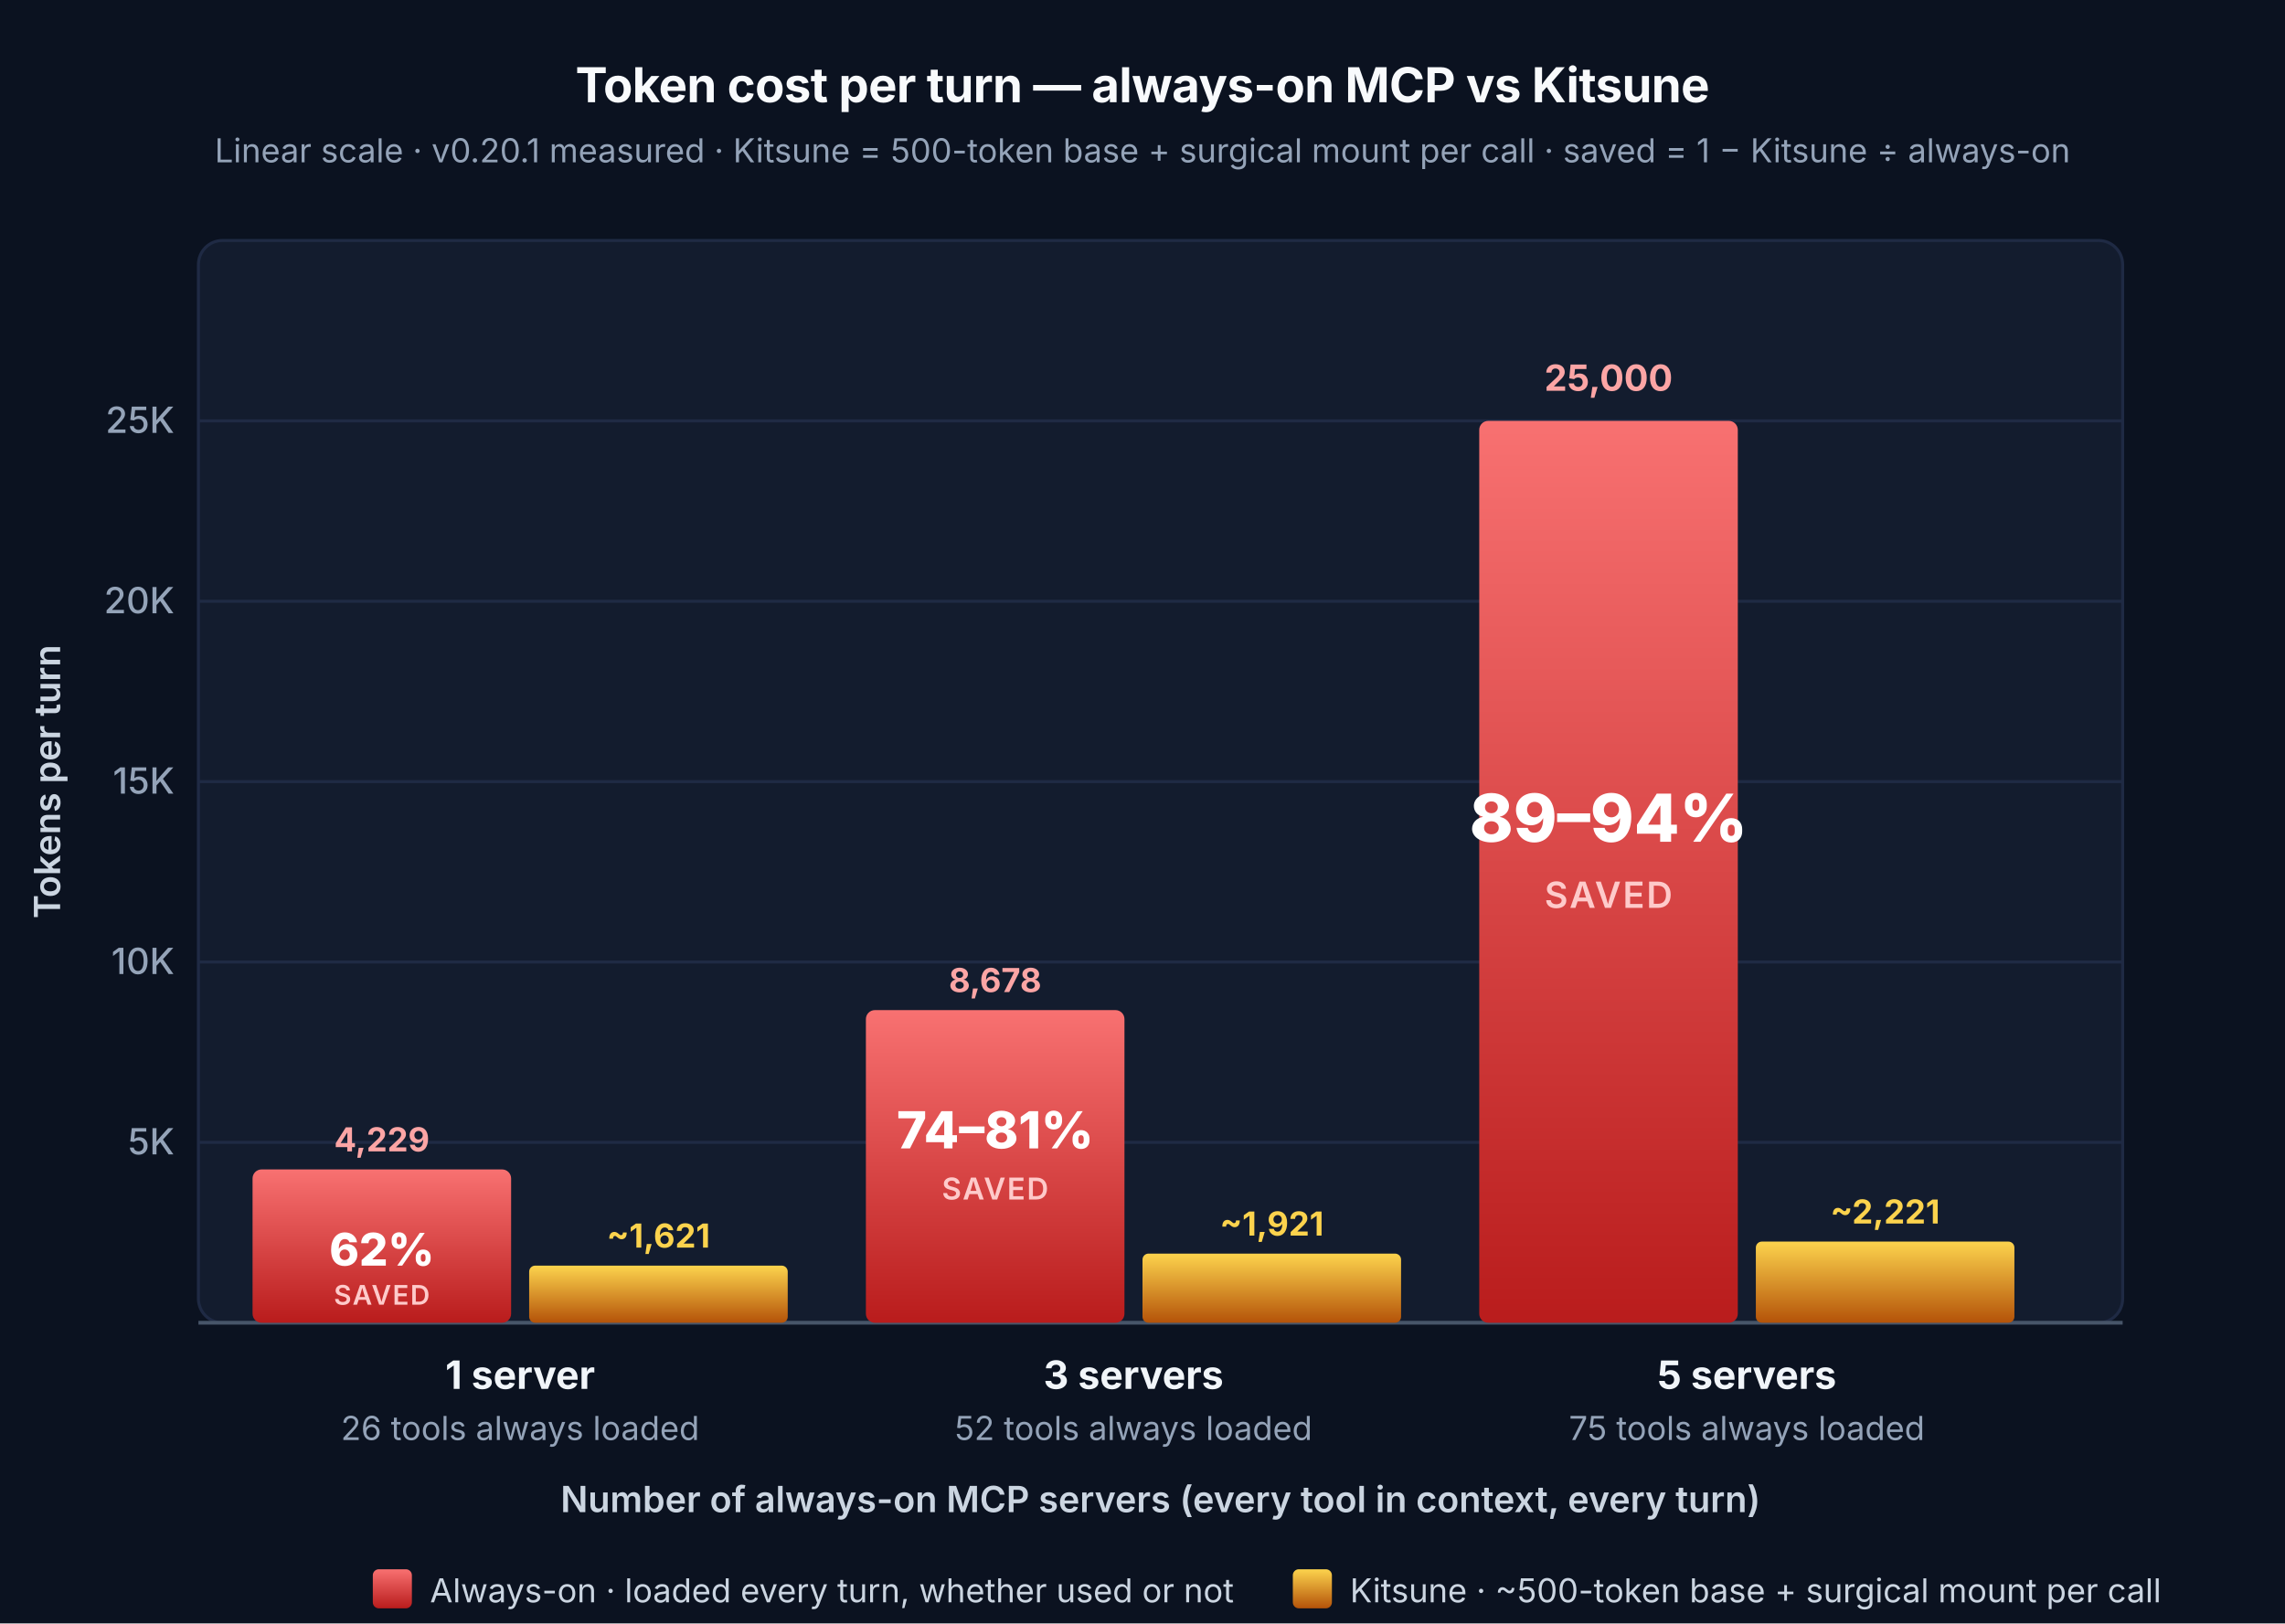
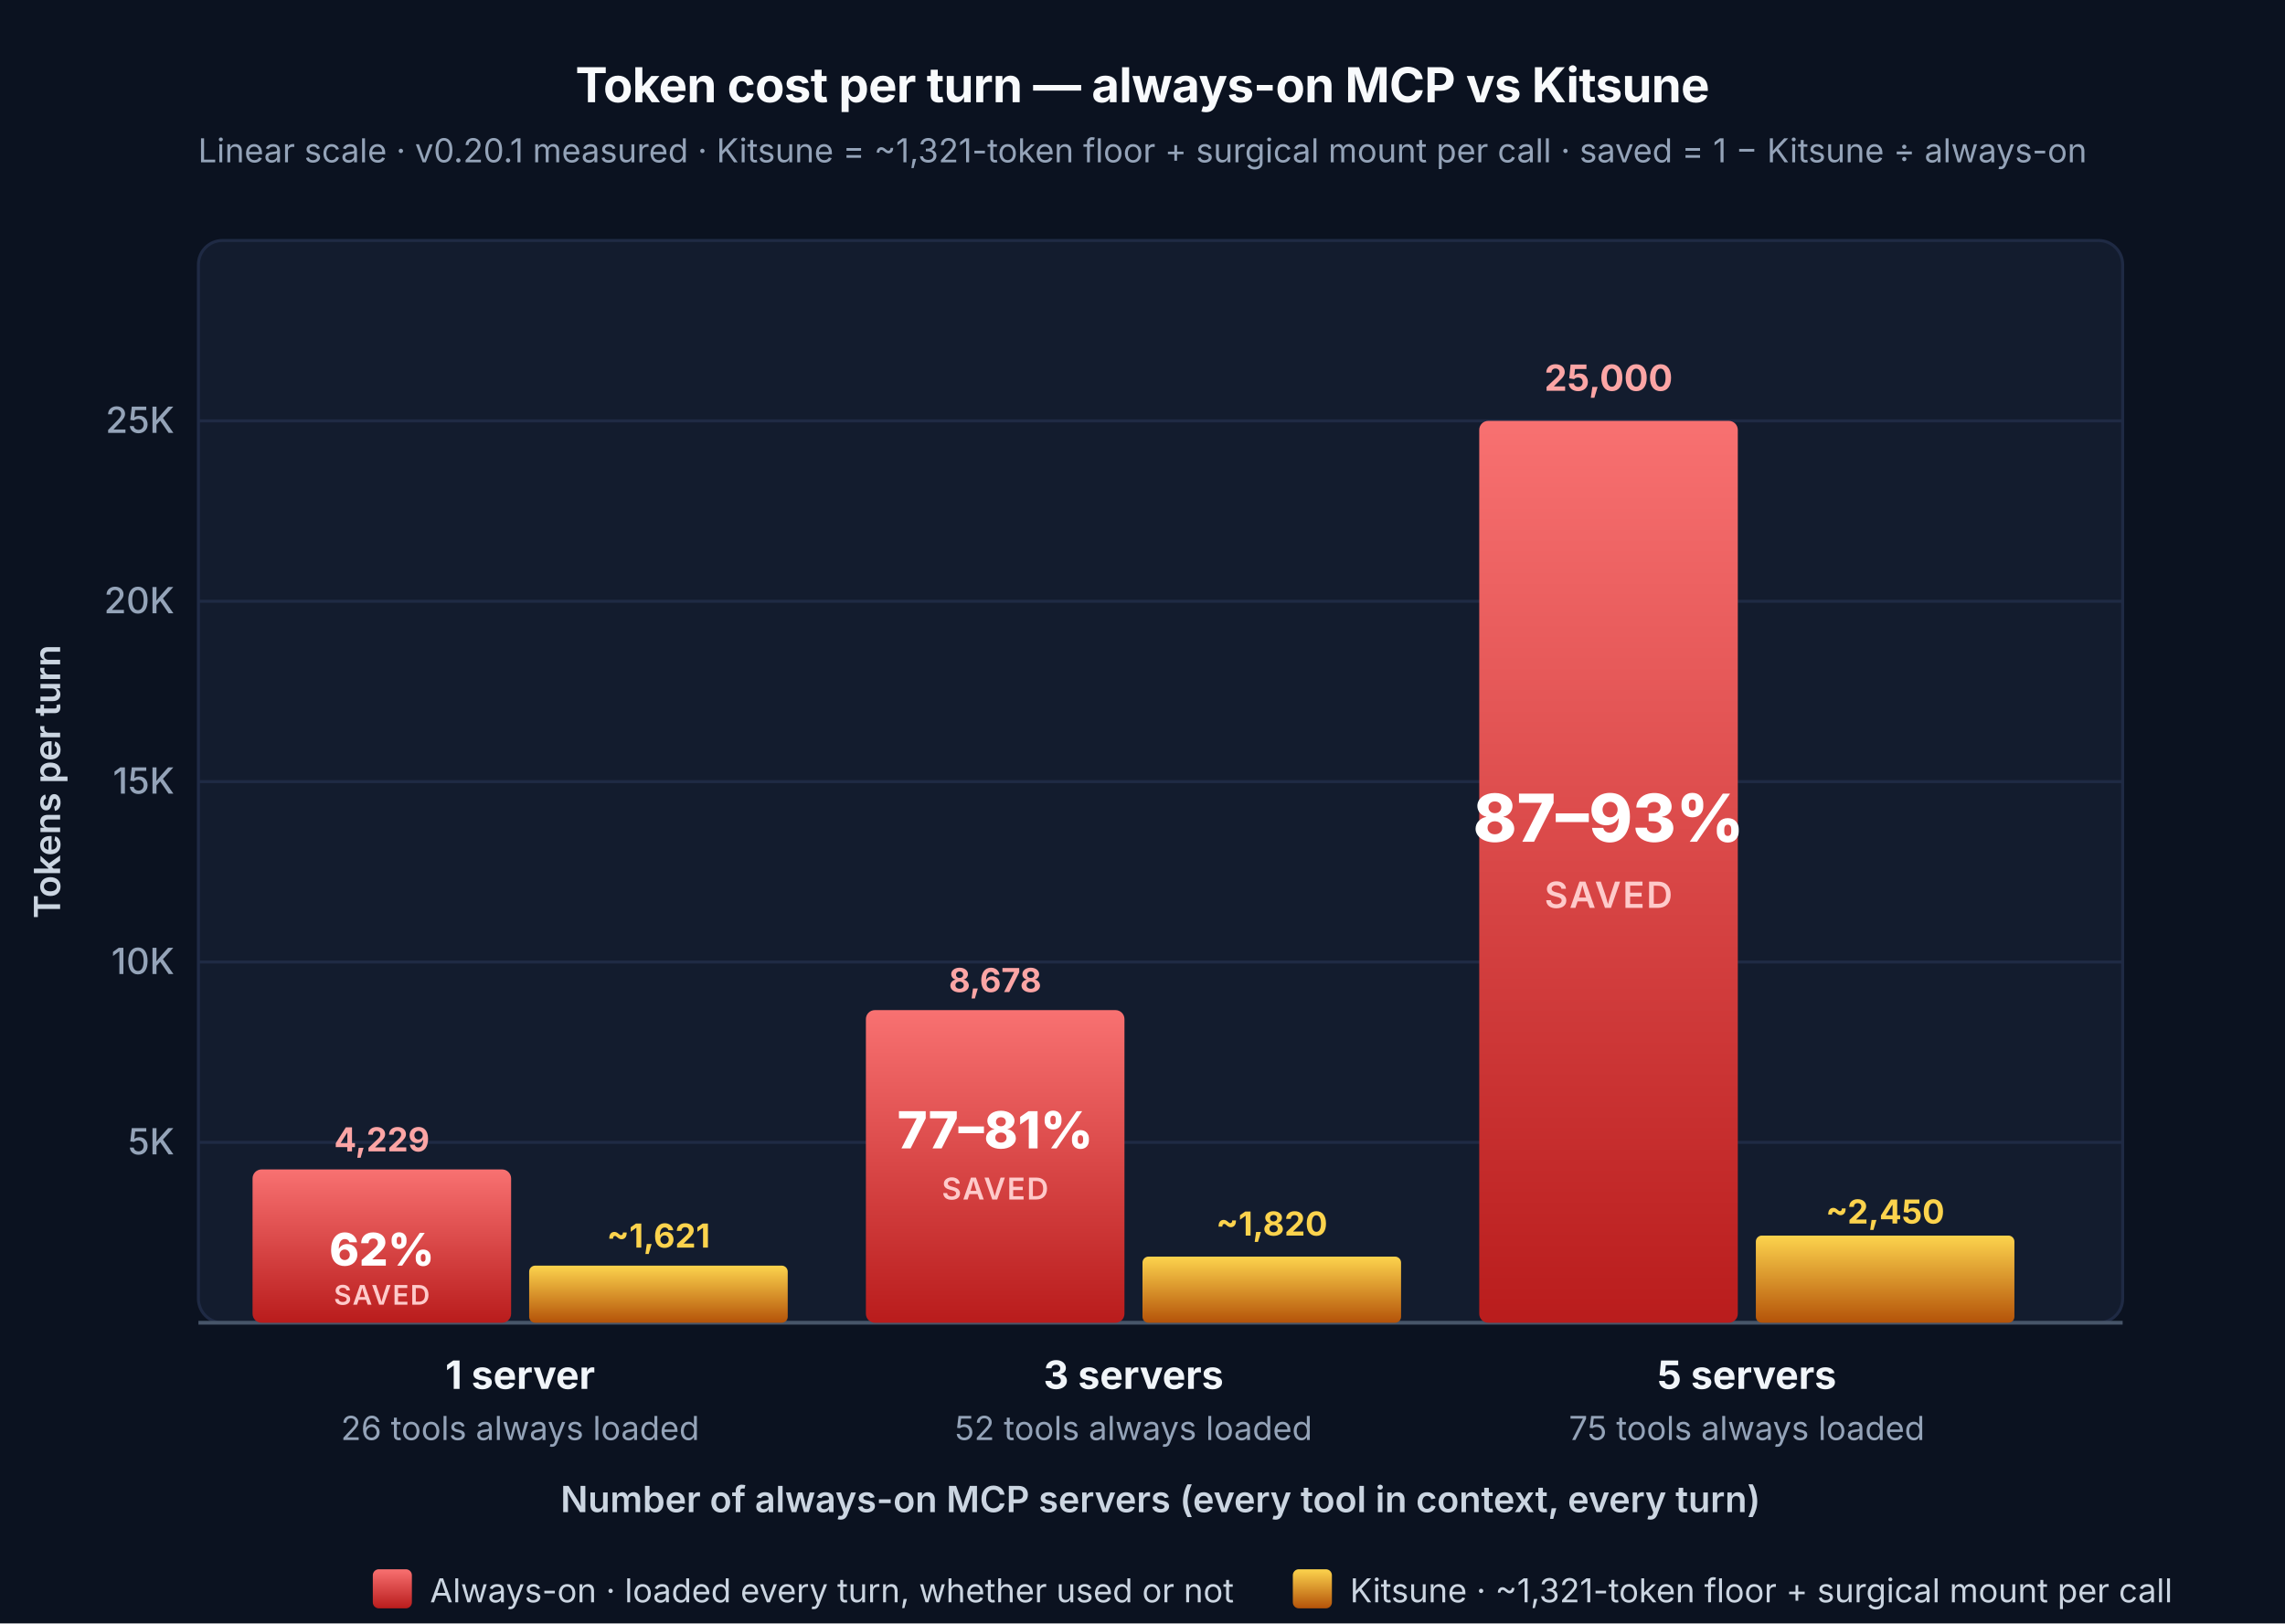
<svg xmlns="http://www.w3.org/2000/svg" width="760" height="540" viewBox="0 0 760 540" font-family="-apple-system,BlinkMacSystemFont,'Segoe UI Variable','Segoe UI',system-ui,Inter,Roboto,Helvetica,Arial,sans-serif" role="img" aria-labelledby="costTitle costDesc">
  <defs>
    <linearGradient id="gRed" x1="0" y1="0" x2="0" y2="1">
      <stop offset="0%" stop-color="#f87171" />
      <stop offset="100%" stop-color="#b91c1c" />
    </linearGradient>
    <linearGradient id="gAmber" x1="0" y1="0" x2="0" y2="1">
      <stop offset="0%" stop-color="#fcd34d" />
      <stop offset="100%" stop-color="#b45309" />
    </linearGradient>
    <style>
      .bg        { fill: #0b1220 }
      .chartbg   { fill: #131c2e; stroke: #1f2a44; stroke-width: 1 }
      .gridline  { stroke: #1f2a44; stroke-width: 1 }
      .baseline  { stroke: #475569; stroke-width: 1.25 }
      .axlabel   { fill: #94a3b8; font-weight: 500 }
      .axtitle   { fill: #cbd5e1; font-weight: 600 }
      .title     { fill: #f8fafc; letter-spacing: -0.01em }
      .sub       { fill: #94a3b8 }
      .grouplbl  { fill: #f1f5f9; font-weight: 700 }
      .groupsub  { fill: #94a3b8 }
      .vallabel-r{ fill: #fca5a5; font-weight: 700 }
      .vallabel-a{ fill: #fcd34d; font-weight: 700 }
      .savings-l { fill: #ffffff; font-weight: 800 }
      .savings-s { fill: #fecaca; font-weight: 600; letter-spacing: 0.05em }
      .legendlbl { fill: #cbd5e1 }
    </style>
  </defs>
  <rect width="760" height="540" class="bg" />
  <text x="380" y="34" text-anchor="middle" class="title" font-size="16" font-weight="700">
    Token cost per turn — always-on MCP vs Kitsune
  </text>
  <text x="380" y="54" text-anchor="middle" class="sub" font-size="11">
-     Linear scale  ·  v0.20.1 measured  ·  Kitsune = 500-token base + surgical mount per call  ·  saved = 1 − Kitsune ÷ always-on
+     Linear scale  ·  v0.20.1 measured  ·  Kitsune = ~1,321-token floor + surgical mount per call  ·  saved = 1 − Kitsune ÷ always-on
  </text>
  <rect x="66" y="80" width="640" height="360" rx="8" class="chartbg" />
  <g class="gridline">
    <line x1="66" y1="380" x2="706" y2="380" />
    <line x1="66" y1="320" x2="706" y2="320" />
    <line x1="66" y1="260" x2="706" y2="260" />
    <line x1="66" y1="200" x2="706" y2="200" />
    <line x1="66" y1="140" x2="706" y2="140" />
  </g>
  <g class="axlabel" font-size="12" text-anchor="end">
    <text x="58" y="384">5K</text>
    <text x="58" y="324">10K</text>
    <text x="58" y="264">15K</text>
    <text x="58" y="204">20K</text>
    <text x="58" y="144">25K</text>
  </g>
  <text transform="translate(20, 260) rotate(-90)" text-anchor="middle" class="axtitle" font-size="12">Tokens per turn</text>
  <line x1="66" y1="440" x2="706" y2="440" class="baseline" />
  <text x="127" y="383" text-anchor="middle" class="vallabel-r" font-size="11">4,229</text>
  <rect x="84" y="389" width="86" height="51" fill="url(#gRed)" rx="3" />
  <text x="127" y="421" text-anchor="middle" class="savings-l" font-size="15">62%</text>
  <text x="127" y="434" text-anchor="middle" class="savings-s" font-size="9">SAVED</text>
  <text x="219" y="415" text-anchor="middle" class="vallabel-a" font-size="11">~1,621</text>
  <rect x="176" y="421" width="86" height="19" fill="url(#gAmber)" rx="2" />
  <text x="173" y="462" text-anchor="middle" class="grouplbl" font-size="13">1 server</text>
  <text x="173" y="479" text-anchor="middle" class="groupsub" font-size="11">26 tools always loaded</text>
  <text x="331" y="330" text-anchor="middle" class="vallabel-r" font-size="11">8,678</text>
  <rect x="288" y="336" width="86" height="104" fill="url(#gRed)" rx="3" />
-   <text x="331" y="382" text-anchor="middle" class="savings-l" font-size="17">74–81%</text>
+   <text x="331" y="382" text-anchor="middle" class="savings-l" font-size="17">77–81%</text>
  <text x="331" y="399" text-anchor="middle" class="savings-s" font-size="10">SAVED</text>
-   <text x="423" y="411" text-anchor="middle" class="vallabel-a" font-size="11">~1,921</text>
-   <rect x="380" y="417" width="86" height="23" fill="url(#gAmber)" rx="2" />
+   <text x="423" y="411" text-anchor="middle" class="vallabel-a" font-size="11">~1,820</text>
+   <rect x="380" y="418" width="86" height="22" fill="url(#gAmber)" rx="2" />
  <text x="377" y="462" text-anchor="middle" class="grouplbl" font-size="13">3 servers</text>
  <text x="377" y="479" text-anchor="middle" class="groupsub" font-size="11">52 tools always loaded</text>
  <text x="535" y="130" text-anchor="middle" class="vallabel-r" font-size="12" font-weight="700">25,000</text>
  <rect x="492" y="140" width="86" height="300" fill="url(#gRed)" rx="3" />
-   <text x="535" y="280" text-anchor="middle" class="savings-l" font-size="22">89–94%</text>
+   <text x="535" y="280" text-anchor="middle" class="savings-l" font-size="22">87–93%</text>
  <text x="535" y="302" text-anchor="middle" class="savings-s" font-size="12">SAVED</text>
-   <text x="627" y="407" text-anchor="middle" class="vallabel-a" font-size="11">~2,221</text>
-   <rect x="584" y="413" width="86" height="27" fill="url(#gAmber)" rx="2" />
+   <text x="627" y="407" text-anchor="middle" class="vallabel-a" font-size="11">~2,450</text>
+   <rect x="584" y="411" width="86" height="29" fill="url(#gAmber)" rx="2" />
  <text x="581" y="462" text-anchor="middle" class="grouplbl" font-size="13">5 servers</text>
  <text x="581" y="479" text-anchor="middle" class="groupsub" font-size="11">75 tools always loaded</text>
  <text x="386" y="503" text-anchor="middle" class="axtitle" font-size="12">
    Number of always-on MCP servers  (every tool in context, every turn)
  </text>
  <g>
    <rect x="124" y="522" width="13" height="13" rx="2" fill="url(#gRed)" />
    <text x="143" y="533" class="legendlbl" font-size="11">
      Always-on  ·  loaded every turn, whether used or not
    </text>
    <rect x="430" y="522" width="13" height="13" rx="2" fill="url(#gAmber)" />
    <text x="449" y="533" class="legendlbl" font-size="11">
-       Kitsune  ·  ~500-token base + surgical mount per call
+       Kitsune  ·  ~1,321-token floor + surgical mount per call
    </text>
  </g>
</svg>
